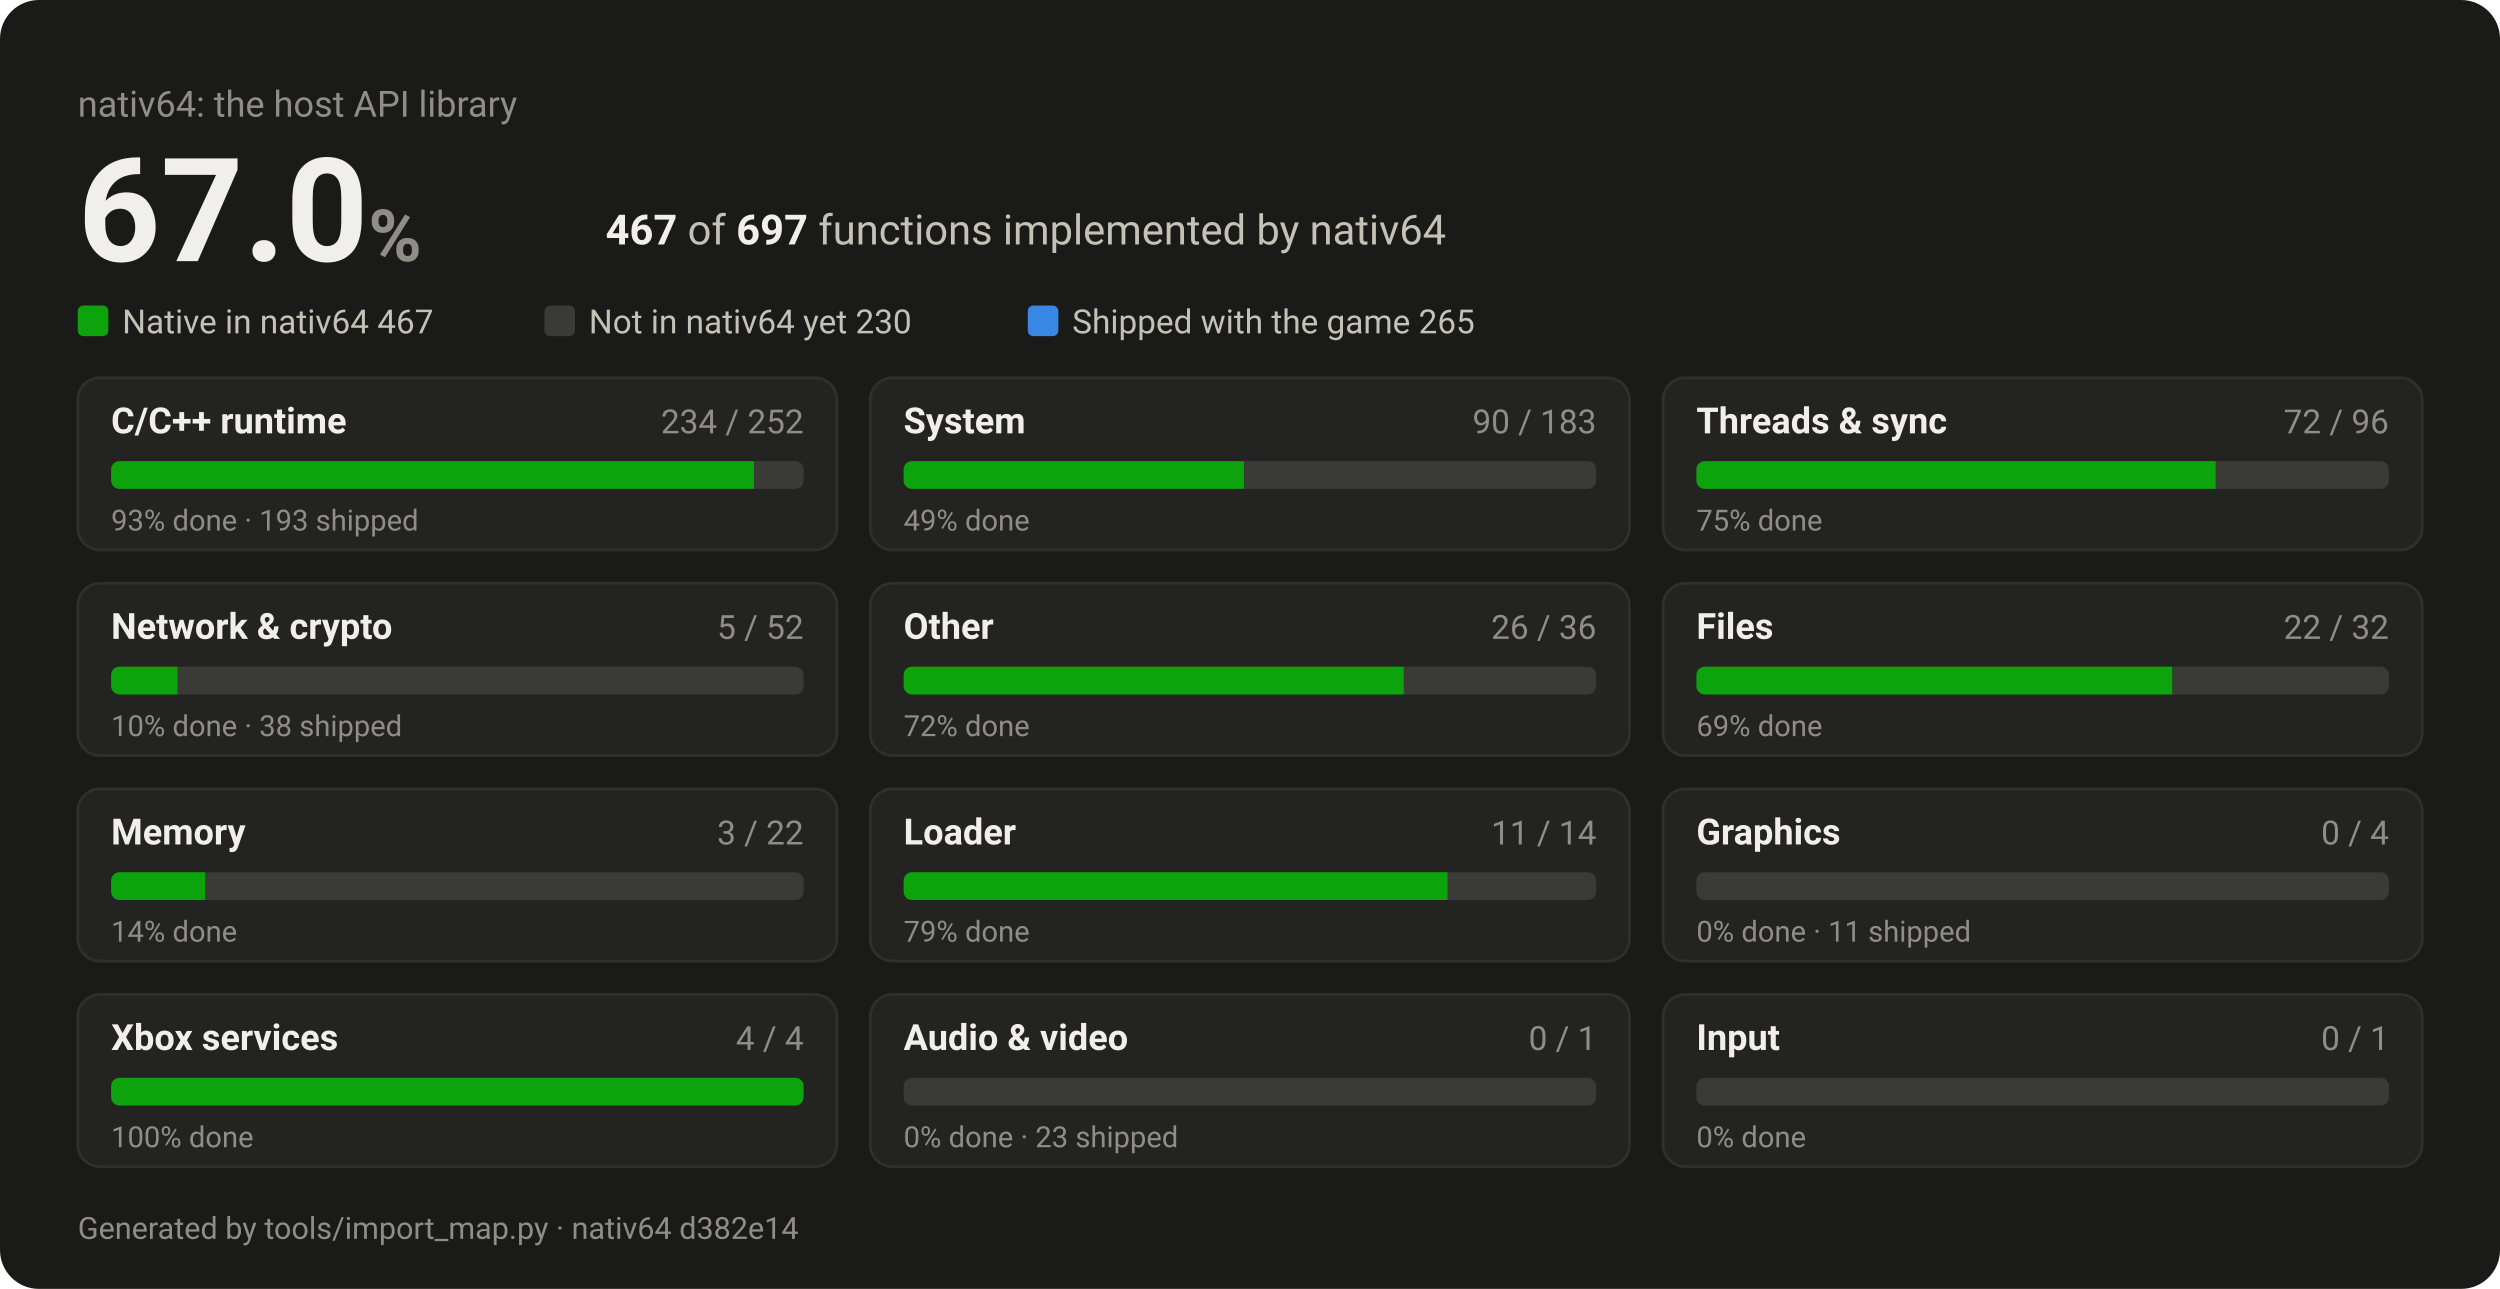
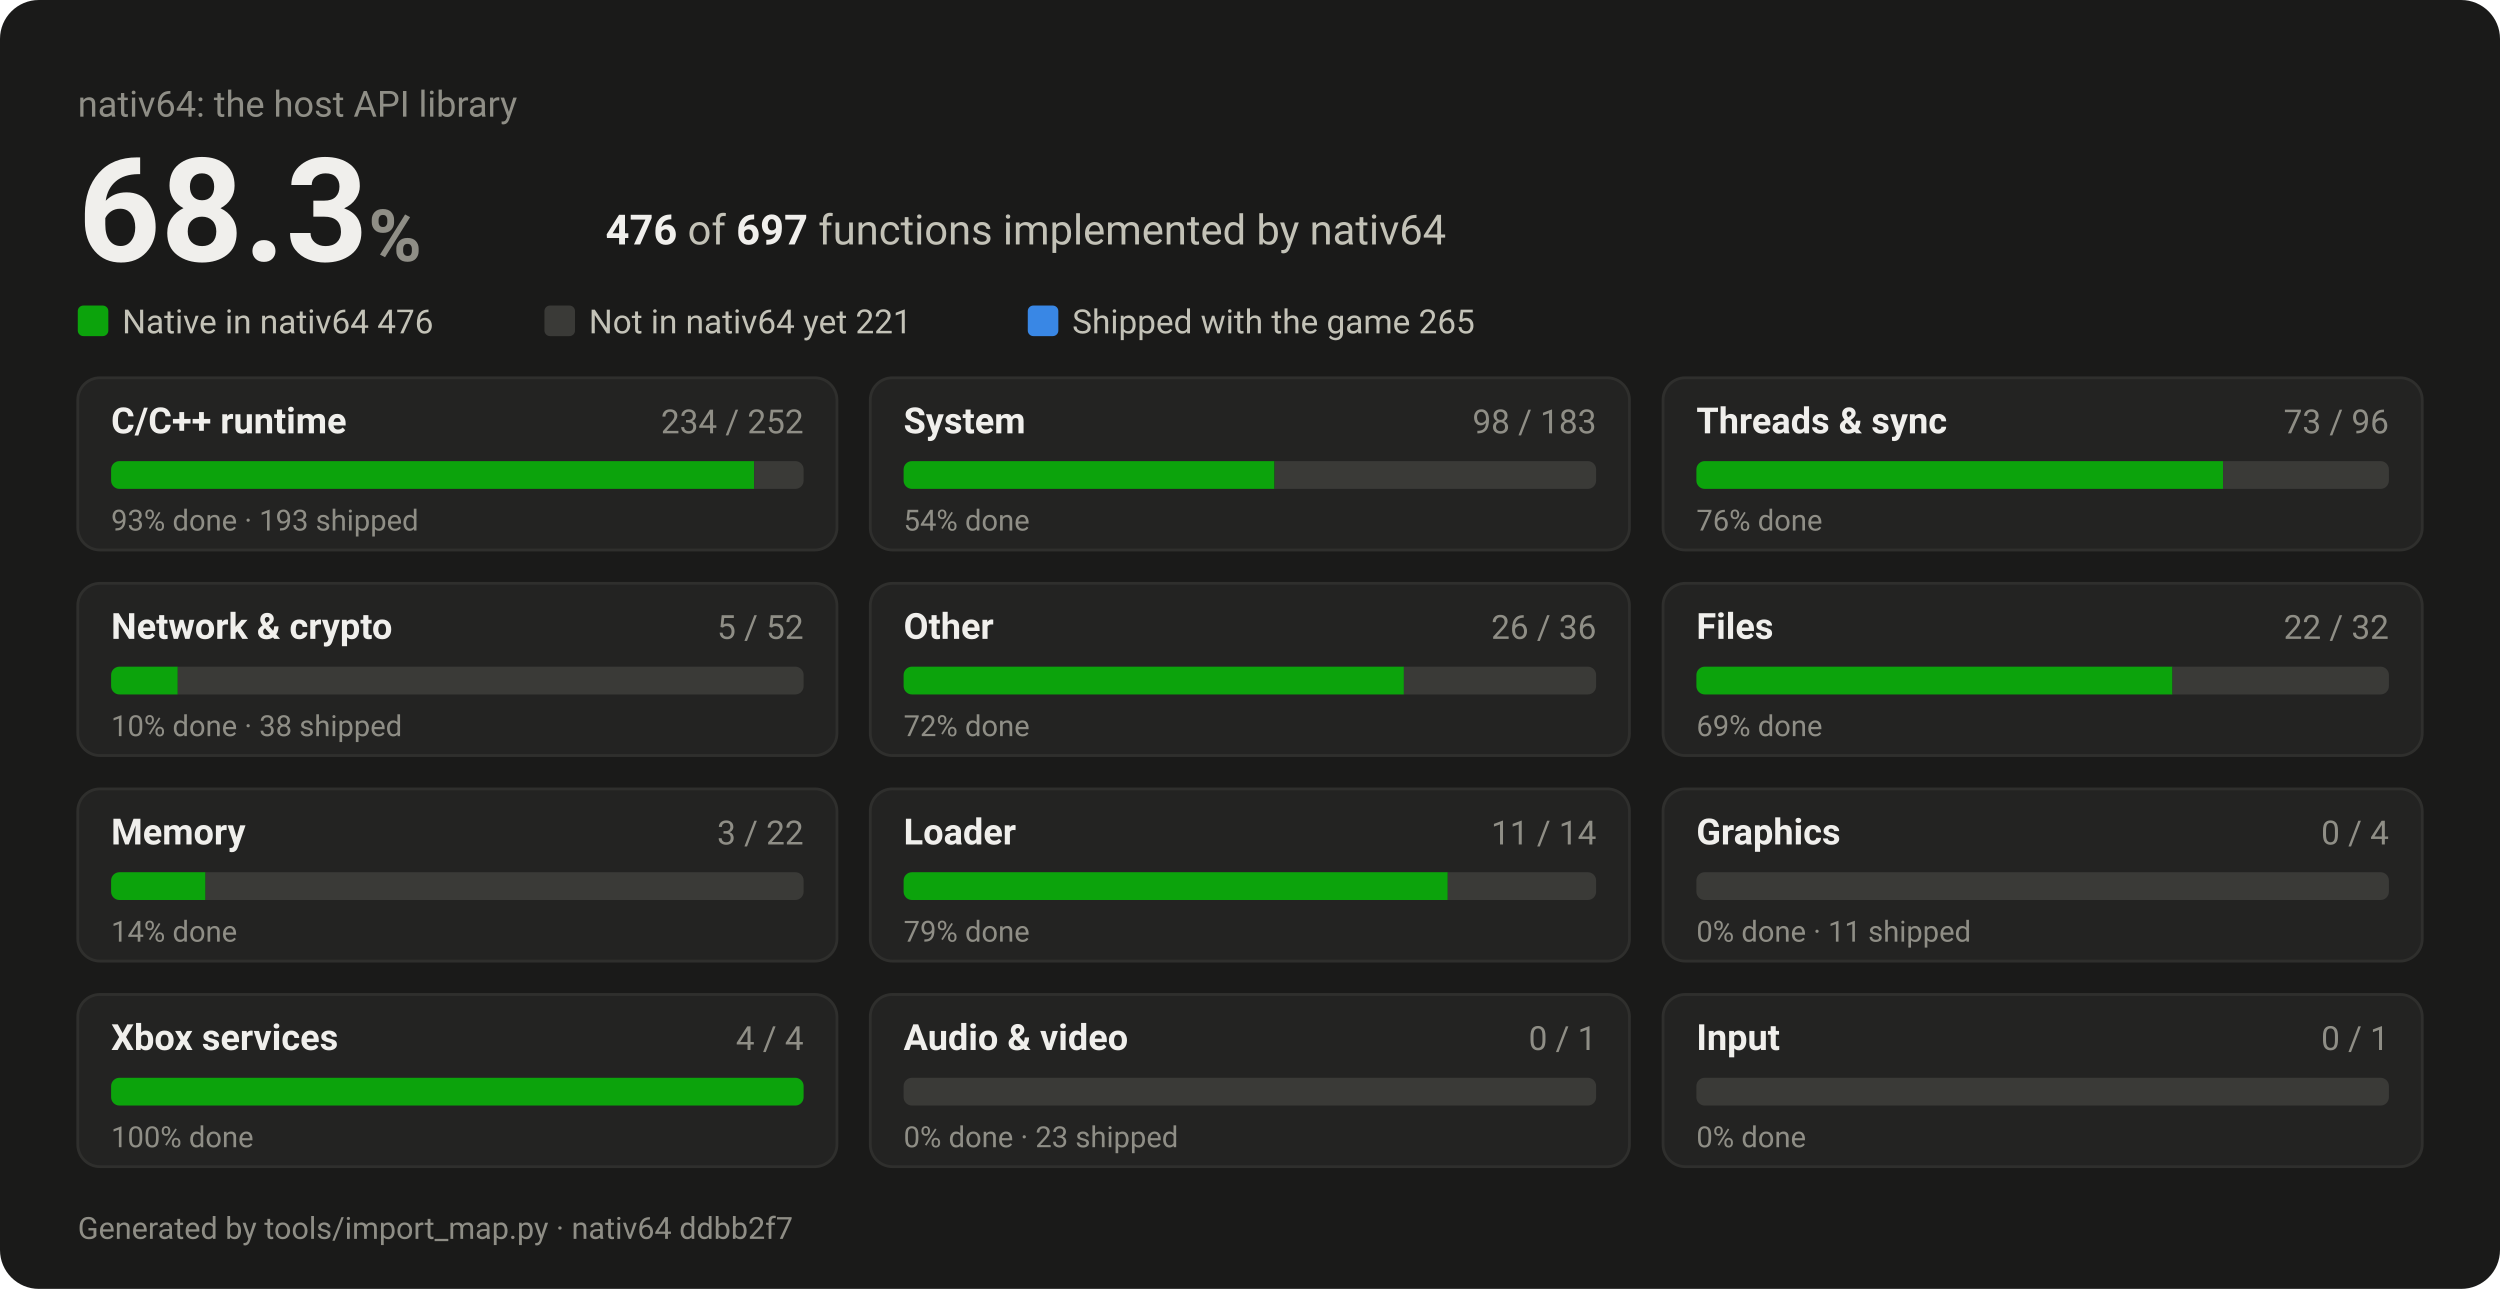
- <svg xmlns="http://www.w3.org/2000/svg" width="900" height="464" viewBox="0 0 900 464" role="img" aria-label="nativ64: the host API library: 67.0% (467 of 697 functions implemented by nativ64)">
+ <svg xmlns="http://www.w3.org/2000/svg" width="900" height="464" viewBox="0 0 900 464" role="img" aria-label="nativ64: the host API library: 68.3% (476 of 697 functions implemented by nativ64)">
  <rect width="900" height="464" rx="14" fill="#1a1a19" />
  <text x="28" y="42" fill="#8f8e86" font-size="13" font-family="ui-sans-serif,system-ui,-apple-system,'Segoe UI',Roboto,sans-serif">nativ64: the host API library</text>
-   <text x="28" y="94" fill="#f0efec" font-size="52" font-weight="700" font-family="ui-sans-serif,system-ui,-apple-system,'Segoe UI',Roboto,sans-serif">67.0<tspan font-size="26" fill="#8f8e86">%</tspan>
+   <text x="28" y="94" fill="#f0efec" font-size="52" font-weight="700" font-family="ui-sans-serif,system-ui,-apple-system,'Segoe UI',Roboto,sans-serif">68.3<tspan font-size="26" fill="#8f8e86">%</tspan>
  </text>
  <text x="218" y="88" fill="#c3c2b7" font-size="15" font-family="ui-sans-serif,system-ui,-apple-system,'Segoe UI',Roboto,sans-serif">
-     <tspan font-weight="700" fill="#f0efec">467</tspan> of <tspan font-weight="700" fill="#f0efec">697</tspan> functions implemented by nativ64</text>
+     <tspan font-weight="700" fill="#f0efec">476</tspan> of <tspan font-weight="700" fill="#f0efec">697</tspan> functions implemented by nativ64</text>
  <rect x="28" y="110" width="11" height="11" rx="2" fill="#0ca30c" />
-   <text x="44" y="120" fill="#c3c2b7" font-size="12" font-family="ui-sans-serif,system-ui,-apple-system,'Segoe UI',Roboto,sans-serif">Native in nativ64 467</text>
+   <text x="44" y="120" fill="#c3c2b7" font-size="12" font-family="ui-sans-serif,system-ui,-apple-system,'Segoe UI',Roboto,sans-serif">Native in nativ64 476</text>
  <rect x="196" y="110" width="11" height="11" rx="2" fill="#3a3a37" />
-   <text x="212" y="120" fill="#c3c2b7" font-size="12" font-family="ui-sans-serif,system-ui,-apple-system,'Segoe UI',Roboto,sans-serif">Not in nativ64 yet 230</text>
+   <text x="212" y="120" fill="#c3c2b7" font-size="12" font-family="ui-sans-serif,system-ui,-apple-system,'Segoe UI',Roboto,sans-serif">Not in nativ64 yet 221</text>
  <rect x="370" y="110" width="11" height="11" rx="2" fill="#3987e5" />
  <text x="386" y="120" fill="#c3c2b7" font-size="12" font-family="ui-sans-serif,system-ui,-apple-system,'Segoe UI',Roboto,sans-serif">Shipped with the game 265</text>
  <rect x="28.0" y="136" width="273.3" height="62" rx="8" fill="#232322" stroke="#2f2f2d" />
  <text x="40.0" y="156" fill="#f0efec" font-size="13" font-weight="600" font-family="ui-sans-serif,system-ui,-apple-system,'Segoe UI',Roboto,sans-serif">C/C++ runtime</text>
  <text x="289.3" y="156" text-anchor="end" fill="#8f8e86" font-size="12" font-family="ui-sans-serif,system-ui,-apple-system,'Segoe UI',Roboto,sans-serif">234 / 252</text>
  <clipPath id="b0">
    <rect x="40.0" y="166" width="249.3" height="10" rx="3" />
  </clipPath>
  <g clip-path="url(#b0)">
    <rect x="40.0" y="166" width="231.5" height="10" fill="#0ca30c" />
    <rect x="271.5" y="166" width="17.8" height="10" fill="#3a3a37" />
  </g>
  <text x="40.0" y="191" fill="#8f8e86" font-size="10.5" font-family="ui-sans-serif,system-ui,-apple-system,'Segoe UI',Roboto,sans-serif">93% done · 193 shipped</text>
  <rect x="313.3" y="136" width="273.3" height="62" rx="8" fill="#232322" stroke="#2f2f2d" />
  <text x="325.3" y="156" fill="#f0efec" font-size="13" font-weight="600" font-family="ui-sans-serif,system-ui,-apple-system,'Segoe UI',Roboto,sans-serif">System</text>
-   <text x="574.7" y="156" text-anchor="end" fill="#8f8e86" font-size="12" font-family="ui-sans-serif,system-ui,-apple-system,'Segoe UI',Roboto,sans-serif">90 / 183</text>
+   <text x="574.7" y="156" text-anchor="end" fill="#8f8e86" font-size="12" font-family="ui-sans-serif,system-ui,-apple-system,'Segoe UI',Roboto,sans-serif">98 / 183</text>
  <clipPath id="b1">
    <rect x="325.3" y="166" width="249.3" height="10" rx="3" />
  </clipPath>
  <g clip-path="url(#b1)">
-     <rect x="325.3" y="166" width="122.6" height="10" fill="#0ca30c" />
-     <rect x="448.0" y="166" width="126.7" height="10" fill="#3a3a37" />
+     <rect x="325.3" y="166" width="133.5" height="10" fill="#0ca30c" />
+     <rect x="458.9" y="166" width="115.8" height="10" fill="#3a3a37" />
  </g>
-   <text x="325.3" y="191" fill="#8f8e86" font-size="10.5" font-family="ui-sans-serif,system-ui,-apple-system,'Segoe UI',Roboto,sans-serif">49% done</text>
+   <text x="325.3" y="191" fill="#8f8e86" font-size="10.5" font-family="ui-sans-serif,system-ui,-apple-system,'Segoe UI',Roboto,sans-serif">54% done</text>
  <rect x="598.7" y="136" width="273.3" height="62" rx="8" fill="#232322" stroke="#2f2f2d" />
  <text x="610.7" y="156" fill="#f0efec" font-size="13" font-weight="600" font-family="ui-sans-serif,system-ui,-apple-system,'Segoe UI',Roboto,sans-serif">Threads &amp; sync</text>
-   <text x="860.0" y="156" text-anchor="end" fill="#8f8e86" font-size="12" font-family="ui-sans-serif,system-ui,-apple-system,'Segoe UI',Roboto,sans-serif">72 / 96</text>
+   <text x="860.0" y="156" text-anchor="end" fill="#8f8e86" font-size="12" font-family="ui-sans-serif,system-ui,-apple-system,'Segoe UI',Roboto,sans-serif">73 / 96</text>
  <clipPath id="b2">
    <rect x="610.7" y="166" width="249.3" height="10" rx="3" />
  </clipPath>
  <g clip-path="url(#b2)">
-     <rect x="610.7" y="166" width="187.0" height="10" fill="#0ca30c" />
-     <rect x="797.7" y="166" width="62.3" height="10" fill="#3a3a37" />
+     <rect x="610.7" y="166" width="189.6" height="10" fill="#0ca30c" />
+     <rect x="800.3" y="166" width="59.7" height="10" fill="#3a3a37" />
  </g>
-   <text x="610.7" y="191" fill="#8f8e86" font-size="10.5" font-family="ui-sans-serif,system-ui,-apple-system,'Segoe UI',Roboto,sans-serif">75% done</text>
+   <text x="610.7" y="191" fill="#8f8e86" font-size="10.5" font-family="ui-sans-serif,system-ui,-apple-system,'Segoe UI',Roboto,sans-serif">76% done</text>
  <rect x="28.0" y="210" width="273.3" height="62" rx="8" fill="#232322" stroke="#2f2f2d" />
  <text x="40.0" y="230" fill="#f0efec" font-size="13" font-weight="600" font-family="ui-sans-serif,system-ui,-apple-system,'Segoe UI',Roboto,sans-serif">Network &amp; crypto</text>
  <text x="289.3" y="230" text-anchor="end" fill="#8f8e86" font-size="12" font-family="ui-sans-serif,system-ui,-apple-system,'Segoe UI',Roboto,sans-serif">5 / 52</text>
  <clipPath id="b3">
    <rect x="40.0" y="240" width="249.3" height="10" rx="3" />
  </clipPath>
  <g clip-path="url(#b3)">
    <rect x="40.0" y="240" width="24.0" height="10" fill="#0ca30c" />
    <rect x="64.0" y="240" width="225.4" height="10" fill="#3a3a37" />
  </g>
  <text x="40.0" y="265" fill="#8f8e86" font-size="10.5" font-family="ui-sans-serif,system-ui,-apple-system,'Segoe UI',Roboto,sans-serif">10% done · 38 shipped</text>
  <rect x="313.3" y="210" width="273.3" height="62" rx="8" fill="#232322" stroke="#2f2f2d" />
  <text x="325.3" y="230" fill="#f0efec" font-size="13" font-weight="600" font-family="ui-sans-serif,system-ui,-apple-system,'Segoe UI',Roboto,sans-serif">Other</text>
  <text x="574.7" y="230" text-anchor="end" fill="#8f8e86" font-size="12" font-family="ui-sans-serif,system-ui,-apple-system,'Segoe UI',Roboto,sans-serif">26 / 36</text>
  <clipPath id="b4">
    <rect x="325.3" y="240" width="249.3" height="10" rx="3" />
  </clipPath>
  <g clip-path="url(#b4)">
    <rect x="325.3" y="240" width="180.1" height="10" fill="#0ca30c" />
    <rect x="505.4" y="240" width="69.3" height="10" fill="#3a3a37" />
  </g>
  <text x="325.3" y="265" fill="#8f8e86" font-size="10.5" font-family="ui-sans-serif,system-ui,-apple-system,'Segoe UI',Roboto,sans-serif">72% done</text>
  <rect x="598.7" y="210" width="273.3" height="62" rx="8" fill="#232322" stroke="#2f2f2d" />
  <text x="610.7" y="230" fill="#f0efec" font-size="13" font-weight="600" font-family="ui-sans-serif,system-ui,-apple-system,'Segoe UI',Roboto,sans-serif">Files</text>
  <text x="860.0" y="230" text-anchor="end" fill="#8f8e86" font-size="12" font-family="ui-sans-serif,system-ui,-apple-system,'Segoe UI',Roboto,sans-serif">22 / 32</text>
  <clipPath id="b5">
    <rect x="610.7" y="240" width="249.3" height="10" rx="3" />
  </clipPath>
  <g clip-path="url(#b5)">
    <rect x="610.7" y="240" width="171.4" height="10" fill="#0ca30c" />
    <rect x="782.1" y="240" width="77.9" height="10" fill="#3a3a37" />
  </g>
  <text x="610.7" y="265" fill="#8f8e86" font-size="10.5" font-family="ui-sans-serif,system-ui,-apple-system,'Segoe UI',Roboto,sans-serif">69% done</text>
  <rect x="28.0" y="284" width="273.3" height="62" rx="8" fill="#232322" stroke="#2f2f2d" />
  <text x="40.0" y="304" fill="#f0efec" font-size="13" font-weight="600" font-family="ui-sans-serif,system-ui,-apple-system,'Segoe UI',Roboto,sans-serif">Memory</text>
  <text x="289.3" y="304" text-anchor="end" fill="#8f8e86" font-size="12" font-family="ui-sans-serif,system-ui,-apple-system,'Segoe UI',Roboto,sans-serif">3 / 22</text>
  <clipPath id="b6">
    <rect x="40.0" y="314" width="249.3" height="10" rx="3" />
  </clipPath>
  <g clip-path="url(#b6)">
    <rect x="40.0" y="314" width="34.0" height="10" fill="#0ca30c" />
    <rect x="74.0" y="314" width="215.3" height="10" fill="#3a3a37" />
  </g>
  <text x="40.0" y="339" fill="#8f8e86" font-size="10.5" font-family="ui-sans-serif,system-ui,-apple-system,'Segoe UI',Roboto,sans-serif">14% done</text>
  <rect x="313.3" y="284" width="273.3" height="62" rx="8" fill="#232322" stroke="#2f2f2d" />
  <text x="325.3" y="304" fill="#f0efec" font-size="13" font-weight="600" font-family="ui-sans-serif,system-ui,-apple-system,'Segoe UI',Roboto,sans-serif">Loader</text>
  <text x="574.7" y="304" text-anchor="end" fill="#8f8e86" font-size="12" font-family="ui-sans-serif,system-ui,-apple-system,'Segoe UI',Roboto,sans-serif">11 / 14</text>
  <clipPath id="b7">
    <rect x="325.3" y="314" width="249.3" height="10" rx="3" />
  </clipPath>
  <g clip-path="url(#b7)">
    <rect x="325.3" y="314" width="195.9" height="10" fill="#0ca30c" />
    <rect x="521.2" y="314" width="53.4" height="10" fill="#3a3a37" />
  </g>
  <text x="325.3" y="339" fill="#8f8e86" font-size="10.5" font-family="ui-sans-serif,system-ui,-apple-system,'Segoe UI',Roboto,sans-serif">79% done</text>
  <rect x="598.7" y="284" width="273.3" height="62" rx="8" fill="#232322" stroke="#2f2f2d" />
  <text x="610.7" y="304" fill="#f0efec" font-size="13" font-weight="600" font-family="ui-sans-serif,system-ui,-apple-system,'Segoe UI',Roboto,sans-serif">Graphics</text>
  <text x="860.0" y="304" text-anchor="end" fill="#8f8e86" font-size="12" font-family="ui-sans-serif,system-ui,-apple-system,'Segoe UI',Roboto,sans-serif">0 / 4</text>
  <clipPath id="b8">
    <rect x="610.7" y="314" width="249.3" height="10" rx="3" />
  </clipPath>
  <g clip-path="url(#b8)">
    <rect x="610.7" y="314" width="249.3" height="10" fill="#3a3a37" />
  </g>
  <text x="610.7" y="339" fill="#8f8e86" font-size="10.5" font-family="ui-sans-serif,system-ui,-apple-system,'Segoe UI',Roboto,sans-serif">0% done · 11 shipped</text>
  <rect x="28.0" y="358" width="273.3" height="62" rx="8" fill="#232322" stroke="#2f2f2d" />
  <text x="40.0" y="378" fill="#f0efec" font-size="13" font-weight="600" font-family="ui-sans-serif,system-ui,-apple-system,'Segoe UI',Roboto,sans-serif">Xbox services</text>
  <text x="289.3" y="378" text-anchor="end" fill="#8f8e86" font-size="12" font-family="ui-sans-serif,system-ui,-apple-system,'Segoe UI',Roboto,sans-serif">4 / 4</text>
  <clipPath id="b9">
    <rect x="40.0" y="388" width="249.3" height="10" rx="3" />
  </clipPath>
  <g clip-path="url(#b9)">
    <rect x="40.0" y="388" width="249.3" height="10" fill="#0ca30c" />
  </g>
  <text x="40.0" y="413" fill="#8f8e86" font-size="10.5" font-family="ui-sans-serif,system-ui,-apple-system,'Segoe UI',Roboto,sans-serif">100% done</text>
  <rect x="313.3" y="358" width="273.3" height="62" rx="8" fill="#232322" stroke="#2f2f2d" />
  <text x="325.3" y="378" fill="#f0efec" font-size="13" font-weight="600" font-family="ui-sans-serif,system-ui,-apple-system,'Segoe UI',Roboto,sans-serif">Audio &amp; video</text>
  <text x="574.7" y="378" text-anchor="end" fill="#8f8e86" font-size="12" font-family="ui-sans-serif,system-ui,-apple-system,'Segoe UI',Roboto,sans-serif">0 / 1</text>
  <clipPath id="b10">
    <rect x="325.3" y="388" width="249.3" height="10" rx="3" />
  </clipPath>
  <g clip-path="url(#b10)">
    <rect x="325.3" y="388" width="249.3" height="10" fill="#3a3a37" />
  </g>
  <text x="325.3" y="413" fill="#8f8e86" font-size="10.5" font-family="ui-sans-serif,system-ui,-apple-system,'Segoe UI',Roboto,sans-serif">0% done · 23 shipped</text>
  <rect x="598.7" y="358" width="273.3" height="62" rx="8" fill="#232322" stroke="#2f2f2d" />
  <text x="610.7" y="378" fill="#f0efec" font-size="13" font-weight="600" font-family="ui-sans-serif,system-ui,-apple-system,'Segoe UI',Roboto,sans-serif">Input</text>
  <text x="860.0" y="378" text-anchor="end" fill="#8f8e86" font-size="12" font-family="ui-sans-serif,system-ui,-apple-system,'Segoe UI',Roboto,sans-serif">0 / 1</text>
  <clipPath id="b11">
    <rect x="610.7" y="388" width="249.3" height="10" rx="3" />
  </clipPath>
  <g clip-path="url(#b11)">
    <rect x="610.7" y="388" width="249.3" height="10" fill="#3a3a37" />
  </g>
  <text x="610.7" y="413" fill="#8f8e86" font-size="10.5" font-family="ui-sans-serif,system-ui,-apple-system,'Segoe UI',Roboto,sans-serif">0% done</text>
-   <text x="28" y="446" fill="#8f8e86" font-size="11" font-family="ui-sans-serif,system-ui,-apple-system,'Segoe UI',Roboto,sans-serif">Generated by tools/import_map.py · nativ64 d382e14</text>
+   <text x="28" y="446" fill="#8f8e86" font-size="11" font-family="ui-sans-serif,system-ui,-apple-system,'Segoe UI',Roboto,sans-serif">Generated by tools/import_map.py · nativ64 ddbb2f7</text>
</svg>
